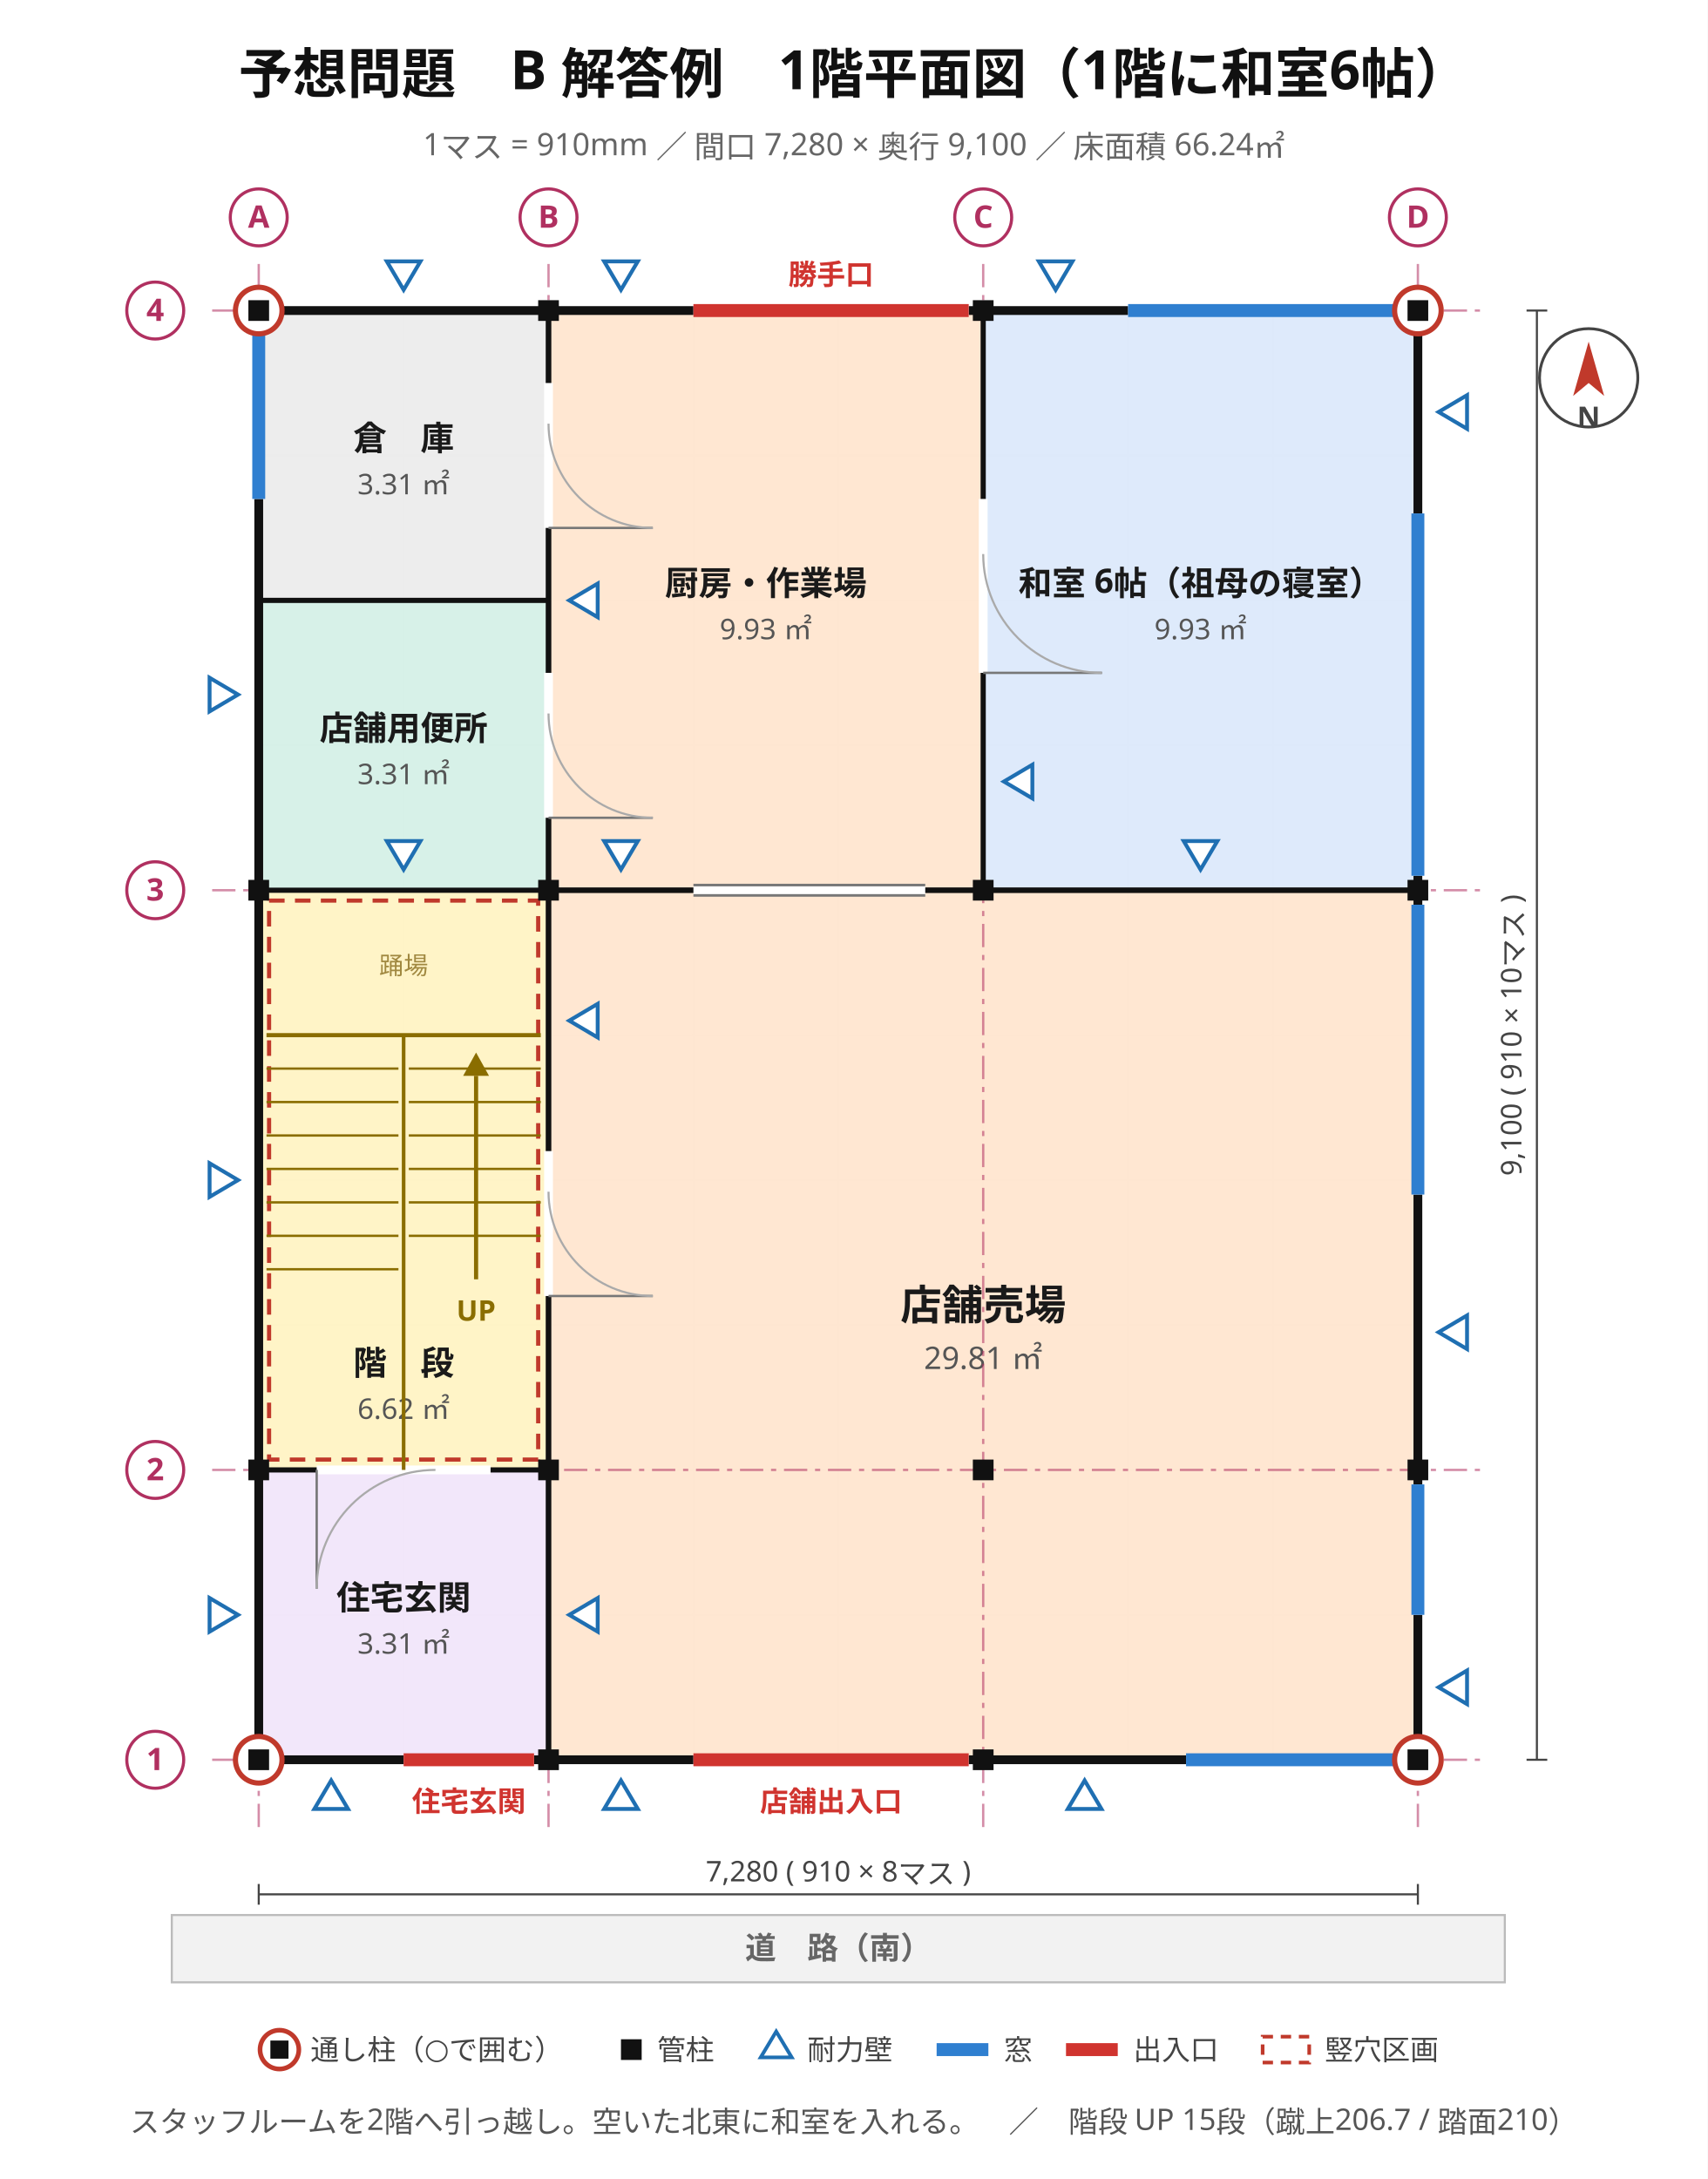
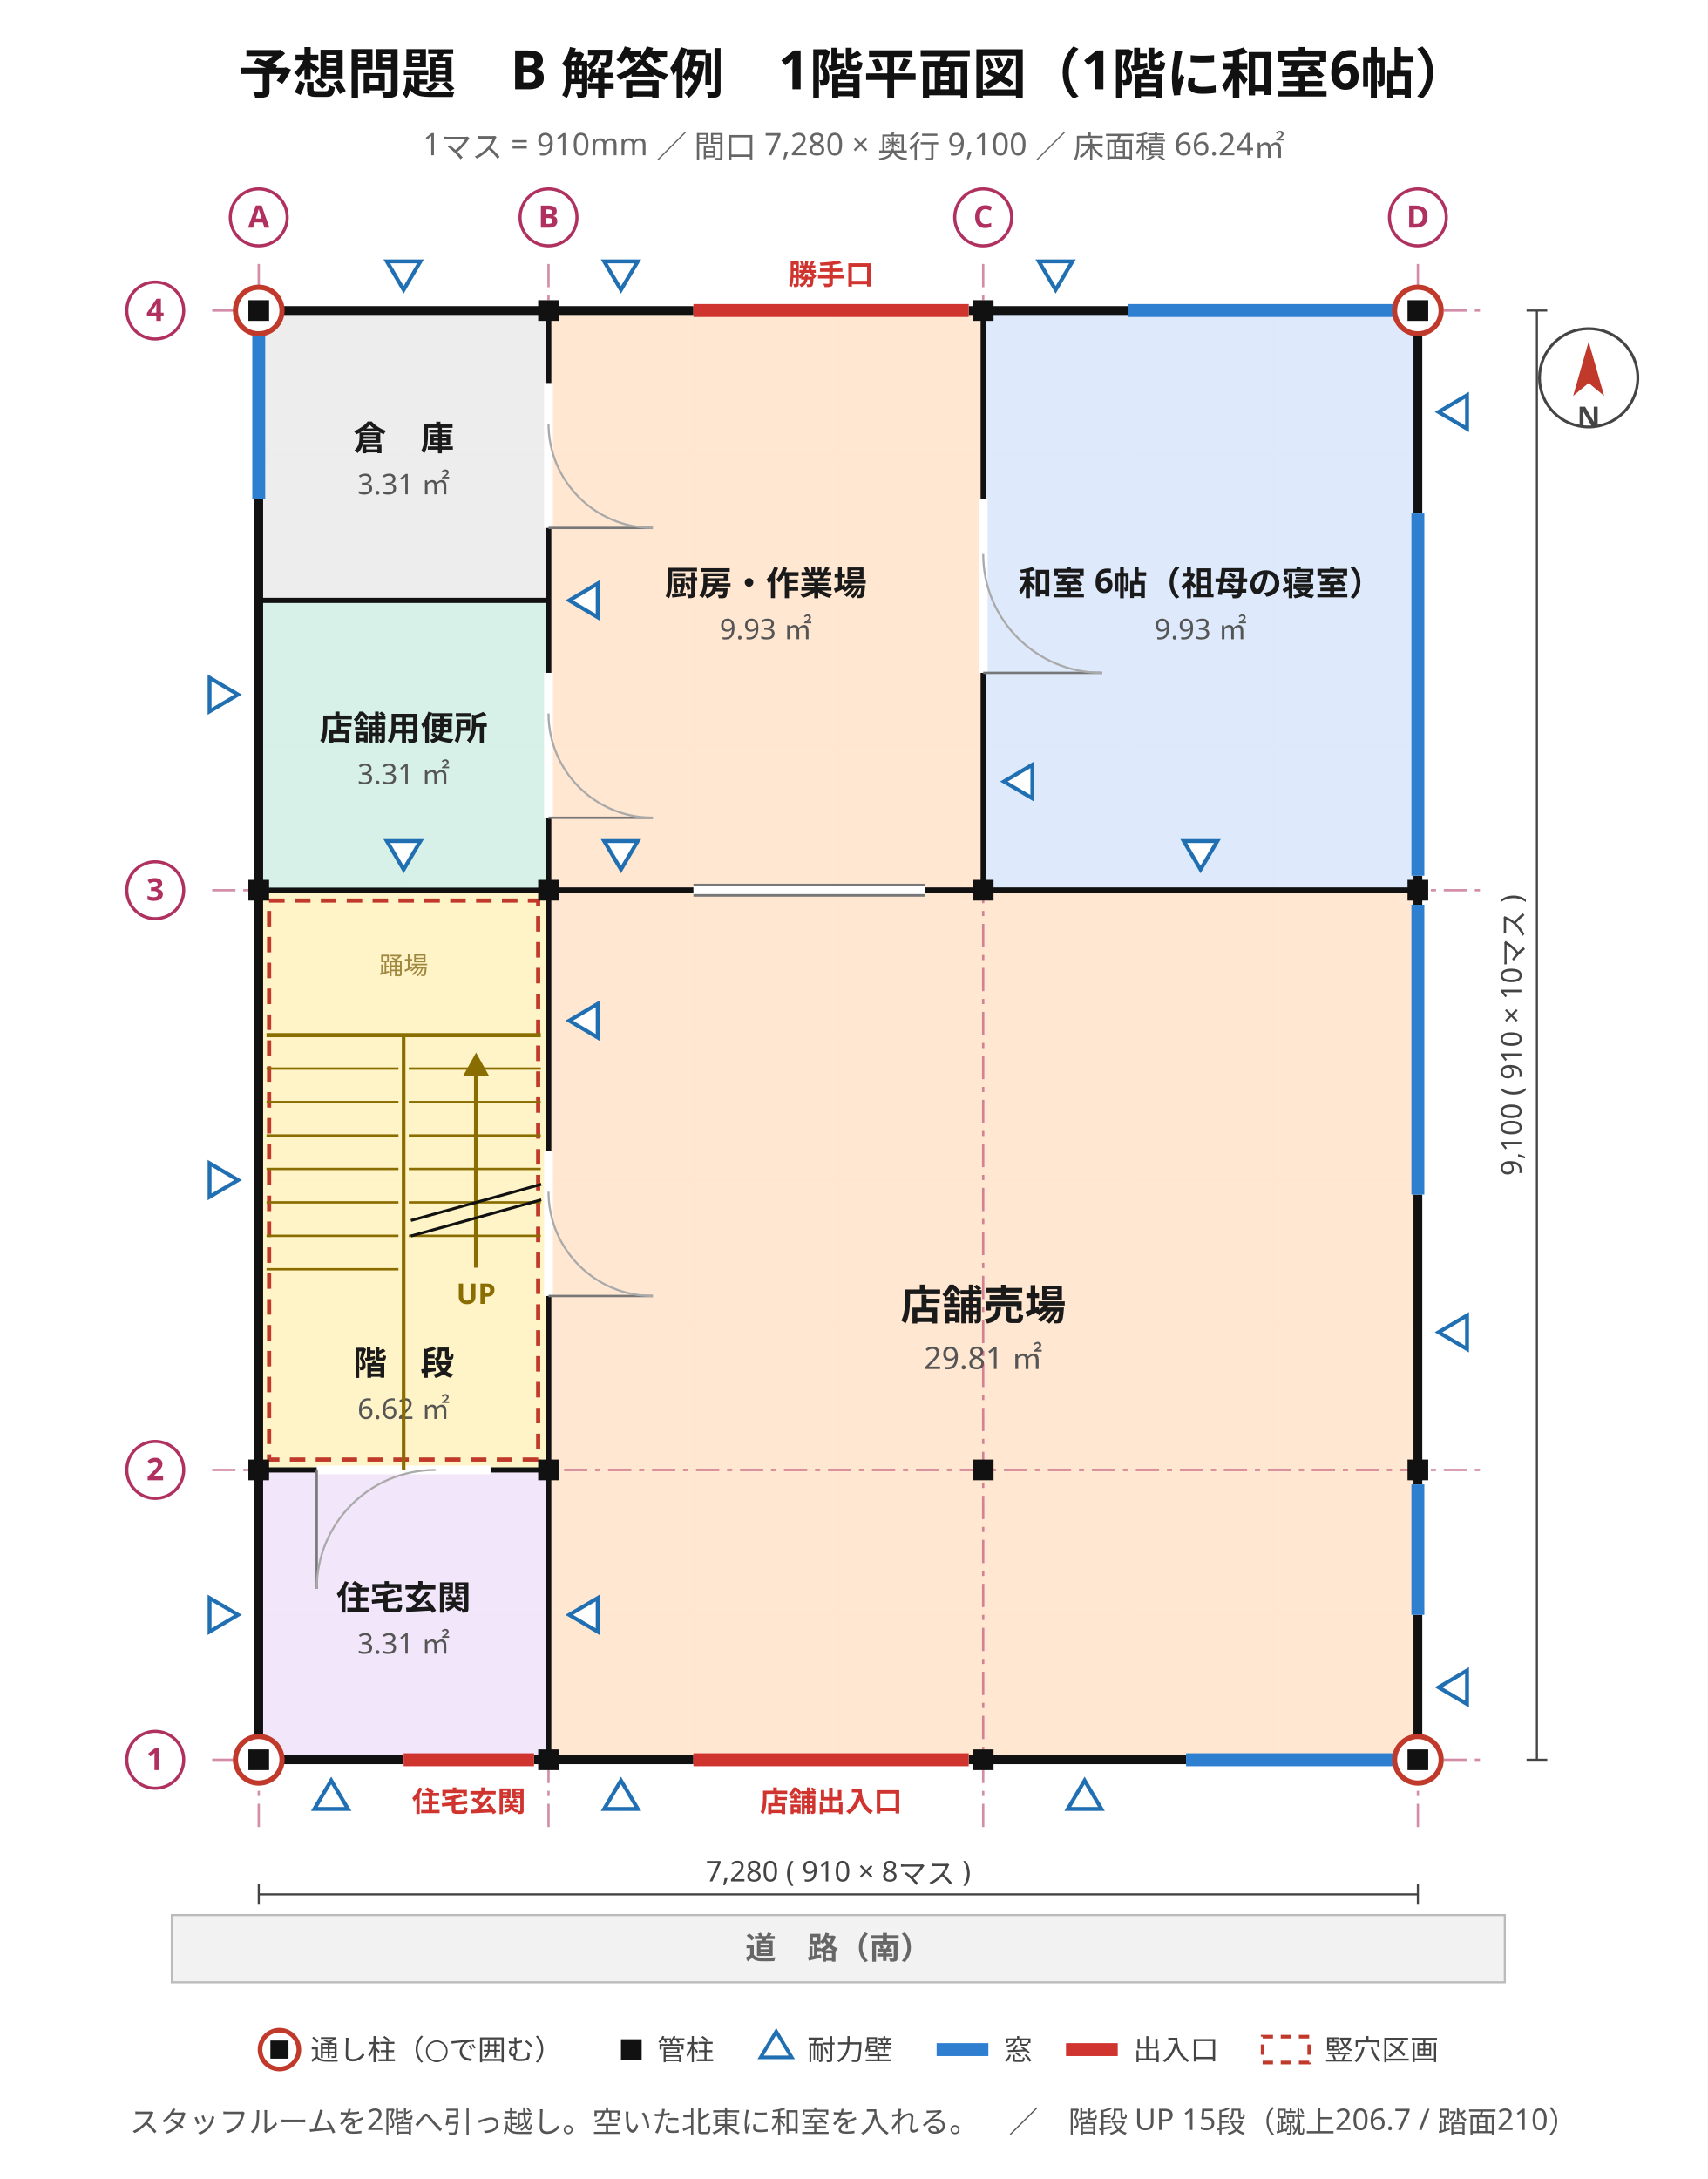
<svg xmlns="http://www.w3.org/2000/svg" viewBox="0 0 660 842" width="660" height="842" font-family="'Hiragino Sans','Hiragino Kaku Gothic ProN','Noto Sans JP','Yu Gothic',Meiryo,'IPAGothic',sans-serif">
  <rect width="660" height="842" fill="#ffffff" />
  <text x="330" y="36" font-size="21" text-anchor="middle" fill="#111" font-weight="700" font-family="'Hiragino Sans','Hiragino Kaku Gothic ProN','Noto Sans JP','Yu Gothic',Meiryo,'IPAGothic',sans-serif">予想問題　B 解答例　1階平面図（1階に和室6帖）</text>
  <text x="330" y="60" font-size="12" text-anchor="middle" fill="#666" font-weight="400" font-family="'Hiragino Sans','Hiragino Kaku Gothic ProN','Noto Sans JP','Yu Gothic',Meiryo,'IPAGothic',sans-serif">1マス = 910mm ／ 間口 7,280 × 奥行 9,100 ／ 床面積 66.24㎡</text>
  <line x1="100" y1="120" x2="100" y2="680" stroke="#e8e8e8" stroke-width="0.7" />
  <line x1="156" y1="120" x2="156" y2="680" stroke="#e8e8e8" stroke-width="0.7" />
  <line x1="212" y1="120" x2="212" y2="680" stroke="#e8e8e8" stroke-width="0.7" />
  <line x1="268" y1="120" x2="268" y2="680" stroke="#e8e8e8" stroke-width="0.7" />
  <line x1="324" y1="120" x2="324" y2="680" stroke="#e8e8e8" stroke-width="0.7" />
  <line x1="380" y1="120" x2="380" y2="680" stroke="#e8e8e8" stroke-width="0.7" />
  <line x1="436" y1="120" x2="436" y2="680" stroke="#e8e8e8" stroke-width="0.7" />
  <line x1="492" y1="120" x2="492" y2="680" stroke="#e8e8e8" stroke-width="0.7" />
  <line x1="548" y1="120" x2="548" y2="680" stroke="#e8e8e8" stroke-width="0.7" />
  <line x1="100" y1="680" x2="548" y2="680" stroke="#e8e8e8" stroke-width="0.7" />
  <line x1="100" y1="624" x2="548" y2="624" stroke="#e8e8e8" stroke-width="0.7" />
  <line x1="100" y1="568" x2="548" y2="568" stroke="#e8e8e8" stroke-width="0.7" />
  <line x1="100" y1="512" x2="548" y2="512" stroke="#e8e8e8" stroke-width="0.7" />
  <line x1="100" y1="456" x2="548" y2="456" stroke="#e8e8e8" stroke-width="0.7" />
  <line x1="100" y1="400" x2="548" y2="400" stroke="#e8e8e8" stroke-width="0.7" />
  <line x1="100" y1="344" x2="548" y2="344" stroke="#e8e8e8" stroke-width="0.7" />
  <line x1="100" y1="288" x2="548" y2="288" stroke="#e8e8e8" stroke-width="0.7" />
  <line x1="100" y1="232" x2="548" y2="232" stroke="#e8e8e8" stroke-width="0.7" />
  <line x1="100" y1="176" x2="548" y2="176" stroke="#e8e8e8" stroke-width="0.7" />
  <line x1="100" y1="120" x2="548" y2="120" stroke="#e8e8e8" stroke-width="0.7" />
  <rect x="100" y="568" width="112" height="112" fill="#f1e6fa" stroke="#8b62b5" stroke-width="1.2" opacity="0.95" />
  <text x="156" y="622" font-size="13" text-anchor="middle" fill="#1a1a1a" font-weight="700" font-family="'Hiragino Sans','Hiragino Kaku Gothic ProN','Noto Sans JP','Yu Gothic',Meiryo,'IPAGothic',sans-serif">住宅玄関</text>
  <text x="156" y="639" font-size="11" text-anchor="middle" fill="#555" font-weight="400" font-family="'Hiragino Sans','Hiragino Kaku Gothic ProN','Noto Sans JP','Yu Gothic',Meiryo,'IPAGothic',sans-serif">3.31 ㎡</text>
  <rect x="100" y="344" width="112" height="224" fill="#fff3c4" stroke="#bb9508" stroke-width="1.2" opacity="0.95" />
  <text x="156" y="531.28" font-size="13" text-anchor="middle" fill="#1a1a1a" font-weight="700" font-family="'Hiragino Sans','Hiragino Kaku Gothic ProN','Noto Sans JP','Yu Gothic',Meiryo,'IPAGothic',sans-serif">階　段</text>
  <text x="156" y="548.28" font-size="11" text-anchor="middle" fill="#555" font-weight="400" font-family="'Hiragino Sans','Hiragino Kaku Gothic ProN','Noto Sans JP','Yu Gothic',Meiryo,'IPAGothic',sans-serif">6.62 ㎡</text>
  <rect x="100" y="232" width="112" height="112" fill="#d5f0e7" stroke="#2f9077" stroke-width="1.2" opacity="0.95" />
  <text x="156" y="286" font-size="13" text-anchor="middle" fill="#1a1a1a" font-weight="700" font-family="'Hiragino Sans','Hiragino Kaku Gothic ProN','Noto Sans JP','Yu Gothic',Meiryo,'IPAGothic',sans-serif">店舗用便所</text>
  <text x="156" y="303" font-size="11" text-anchor="middle" fill="#555" font-weight="400" font-family="'Hiragino Sans','Hiragino Kaku Gothic ProN','Noto Sans JP','Yu Gothic',Meiryo,'IPAGothic',sans-serif">3.31 ㎡</text>
  <rect x="100" y="120" width="112" height="112" fill="#ececec" stroke="#8a8a8a" stroke-width="1.2" opacity="0.95" />
  <text x="156" y="174" font-size="13" text-anchor="middle" fill="#1a1a1a" font-weight="700" font-family="'Hiragino Sans','Hiragino Kaku Gothic ProN','Noto Sans JP','Yu Gothic',Meiryo,'IPAGothic',sans-serif">倉　庫</text>
  <text x="156" y="191" font-size="11" text-anchor="middle" fill="#555" font-weight="400" font-family="'Hiragino Sans','Hiragino Kaku Gothic ProN','Noto Sans JP','Yu Gothic',Meiryo,'IPAGothic',sans-serif">3.31 ㎡</text>
  <rect x="212" y="344" width="336" height="336" fill="#ffe6d0" stroke="#c9762f" stroke-width="1.2" opacity="0.95" />
  <text x="380" y="510" font-size="16" text-anchor="middle" fill="#1a1a1a" font-weight="700" font-family="'Hiragino Sans','Hiragino Kaku Gothic ProN','Noto Sans JP','Yu Gothic',Meiryo,'IPAGothic',sans-serif">店舗売場</text>
  <text x="380" y="529" font-size="12" text-anchor="middle" fill="#555" font-weight="400" font-family="'Hiragino Sans','Hiragino Kaku Gothic ProN','Noto Sans JP','Yu Gothic',Meiryo,'IPAGothic',sans-serif">29.81 ㎡</text>
  <rect x="212" y="120" width="168" height="224" fill="#ffe6d0" stroke="#c9762f" stroke-width="1.2" opacity="0.95" />
  <text x="296" y="230" font-size="13" text-anchor="middle" fill="#1a1a1a" font-weight="700" font-family="'Hiragino Sans','Hiragino Kaku Gothic ProN','Noto Sans JP','Yu Gothic',Meiryo,'IPAGothic',sans-serif">厨房・作業場</text>
  <text x="296" y="247" font-size="11" text-anchor="middle" fill="#555" font-weight="400" font-family="'Hiragino Sans','Hiragino Kaku Gothic ProN','Noto Sans JP','Yu Gothic',Meiryo,'IPAGothic',sans-serif">9.93 ㎡</text>
  <rect x="380" y="120" width="168" height="224" fill="#dce9fb" stroke="#4a76b8" stroke-width="1.2" opacity="0.95" />
  <text x="464" y="230" font-size="13" text-anchor="middle" fill="#1a1a1a" font-weight="700" font-family="'Hiragino Sans','Hiragino Kaku Gothic ProN','Noto Sans JP','Yu Gothic',Meiryo,'IPAGothic',sans-serif">和室 6帖（祖母の寝室）</text>
  <text x="464" y="247" font-size="11" text-anchor="middle" fill="#555" font-weight="400" font-family="'Hiragino Sans','Hiragino Kaku Gothic ProN','Noto Sans JP','Yu Gothic',Meiryo,'IPAGothic',sans-serif">9.93 ㎡</text>
  <line x1="100" y1="102" x2="100" y2="706" stroke="#b03060" stroke-width="0.9" stroke-dasharray="9 3 2 3" opacity="0.55" />
  <line x1="212" y1="102" x2="212" y2="706" stroke="#b03060" stroke-width="0.9" stroke-dasharray="9 3 2 3" opacity="0.55" />
  <line x1="380" y1="102" x2="380" y2="706" stroke="#b03060" stroke-width="0.9" stroke-dasharray="9 3 2 3" opacity="0.55" />
  <line x1="548" y1="102" x2="548" y2="706" stroke="#b03060" stroke-width="0.9" stroke-dasharray="9 3 2 3" opacity="0.55" />
  <line x1="82" y1="680" x2="574" y2="680" stroke="#b03060" stroke-width="0.9" stroke-dasharray="9 3 2 3" opacity="0.55" />
  <line x1="82" y1="568" x2="574" y2="568" stroke="#b03060" stroke-width="0.9" stroke-dasharray="9 3 2 3" opacity="0.55" />
  <line x1="82" y1="344" x2="574" y2="344" stroke="#b03060" stroke-width="0.9" stroke-dasharray="9 3 2 3" opacity="0.55" />
  <line x1="82" y1="120" x2="574" y2="120" stroke="#b03060" stroke-width="0.9" stroke-dasharray="9 3 2 3" opacity="0.55" />
  <rect x="100" y="120" width="448" height="560" stroke="#111" stroke-width="3.4" fill="none" />
  <line x1="268" y1="680" x2="374.4" y2="680" stroke="#ffffff" stroke-width="4.2" />
  <line x1="268" y1="680" x2="374.4" y2="680" stroke="#d0342f" stroke-width="5.0" />
  <text x="321.2" y="700" font-size="11" text-anchor="middle" fill="#d0342f" font-weight="700" font-family="'Hiragino Sans','Hiragino Kaku Gothic ProN','Noto Sans JP','Yu Gothic',Meiryo,'IPAGothic',sans-serif">店舗出入口</text>
  <line x1="156" y1="680" x2="206.4" y2="680" stroke="#ffffff" stroke-width="4.2" />
  <line x1="156" y1="680" x2="206.4" y2="680" stroke="#d0342f" stroke-width="5.0" />
  <text x="181.2" y="700" font-size="11" text-anchor="middle" fill="#d0342f" font-weight="700" font-family="'Hiragino Sans','Hiragino Kaku Gothic ProN','Noto Sans JP','Yu Gothic',Meiryo,'IPAGothic',sans-serif">住宅玄関</text>
  <line x1="458.4" y1="680" x2="542.4" y2="680" stroke="#ffffff" stroke-width="4.2" />
  <line x1="458.4" y1="680" x2="542.4" y2="680" stroke="#2f7fd0" stroke-width="5.0" />
  <line x1="548" y1="624" x2="548" y2="573.6" stroke="#ffffff" stroke-width="4.2" />
  <line x1="548" y1="624" x2="548" y2="573.6" stroke="#2f7fd0" stroke-width="5.0" />
  <line x1="548" y1="461.6" x2="548" y2="349.6" stroke="#ffffff" stroke-width="4.2" />
  <line x1="548" y1="461.6" x2="548" y2="349.6" stroke="#2f7fd0" stroke-width="5.0" />
  <line x1="548" y1="338.4" x2="548" y2="198.4" stroke="#ffffff" stroke-width="4.2" />
  <line x1="548" y1="338.4" x2="548" y2="198.4" stroke="#2f7fd0" stroke-width="5.0" />
  <line x1="268" y1="120" x2="374.4" y2="120" stroke="#ffffff" stroke-width="4.2" />
  <line x1="268" y1="120" x2="374.4" y2="120" stroke="#d0342f" stroke-width="5.0" />
  <text x="321.2" y="110" font-size="11" text-anchor="middle" fill="#d0342f" font-weight="700" font-family="'Hiragino Sans','Hiragino Kaku Gothic ProN','Noto Sans JP','Yu Gothic',Meiryo,'IPAGothic',sans-serif">勝手口</text>
  <line x1="436" y1="120" x2="542.4" y2="120" stroke="#ffffff" stroke-width="4.2" />
  <line x1="436" y1="120" x2="542.4" y2="120" stroke="#2f7fd0" stroke-width="5.0" />
  <line x1="100" y1="192.8" x2="100" y2="125.6" stroke="#ffffff" stroke-width="4.2" />
  <line x1="100" y1="192.8" x2="100" y2="125.6" stroke="#2f7fd0" stroke-width="5.0" />
+   <line x1="380" y1="344" x2="380" y2="120" stroke="#111" stroke-width="2.0" />
+   <line x1="380" y1="344" x2="548" y2="344" stroke="#111" stroke-width="2.0" />
+   <line x1="212" y1="680" x2="212" y2="344" stroke="#111" stroke-width="2.0" />
+   <line x1="100" y1="344" x2="212" y2="344" stroke="#111" stroke-width="2.0" />
+   <line x1="212" y1="344" x2="212" y2="120" stroke="#111" stroke-width="2.0" />
+   <line x1="212" y1="232" x2="212" y2="120" stroke="#111" stroke-width="2.0" />
+   <line x1="212" y1="344" x2="380" y2="344" stroke="#111" stroke-width="2.0" />
+   <line x1="212" y1="344" x2="548" y2="344" stroke="#111" stroke-width="2.0" />
+   <line x1="212" y1="568" x2="212" y2="344" stroke="#111" stroke-width="2.0" />
+   <line x1="212" y1="680" x2="212" y2="568" stroke="#111" stroke-width="2.0" />
+   <line x1="100" y1="232" x2="212" y2="232" stroke="#111" stroke-width="2.0" />
  <line x1="100" y1="568" x2="212" y2="568" stroke="#111" stroke-width="2.0" />
  <line x1="212" y1="344" x2="212" y2="232" stroke="#111" stroke-width="2.0" />
-   <line x1="380" y1="344" x2="380" y2="120" stroke="#111" stroke-width="2.0" />
-   <line x1="380" y1="344" x2="548" y2="344" stroke="#111" stroke-width="2.0" />
-   <line x1="212" y1="344" x2="212" y2="120" stroke="#111" stroke-width="2.0" />
-   <line x1="212" y1="232" x2="212" y2="120" stroke="#111" stroke-width="2.0" />
-   <line x1="212" y1="680" x2="212" y2="344" stroke="#111" stroke-width="2.0" />
-   <line x1="212" y1="568" x2="212" y2="344" stroke="#111" stroke-width="2.0" />
-   <line x1="100" y1="344" x2="212" y2="344" stroke="#111" stroke-width="2.0" />
-   <line x1="100" y1="232" x2="212" y2="232" stroke="#111" stroke-width="2.0" />
-   <line x1="212" y1="344" x2="380" y2="344" stroke="#111" stroke-width="2.0" />
-   <line x1="212" y1="680" x2="212" y2="568" stroke="#111" stroke-width="2.0" />
-   <line x1="212" y1="344" x2="548" y2="344" stroke="#111" stroke-width="2.0" />
  <line x1="122.4" y1="568" x2="189.6" y2="568" stroke="#ffffff" stroke-width="3.4" />
  <line x1="122.4" y1="568" x2="122.4" y2="613.92" stroke="#777" stroke-width="0.9" />
  <path d="M 122.4 613.9 A 45.9 45.9 0 0 1 168.3 568.0" stroke="#aaa" stroke-width="0.8" fill="none" />
  <line x1="212" y1="500.8" x2="212" y2="444.8" stroke="#ffffff" stroke-width="3.4" />
  <line x1="212" y1="500.8" x2="252.32" y2="500.8" stroke="#777" stroke-width="0.9" />
  <path d="M 252.3 500.8 A 40.3 40.3 0 0 1 212.0 460.5" stroke="#aaa" stroke-width="0.8" fill="none" />
  <line x1="268" y1="344" x2="357.6" y2="344" stroke="#ffffff" stroke-width="3.4" />
  <line x1="268" y1="342" x2="357.6" y2="342" stroke="#777" stroke-width="1.0" />
  <line x1="268" y1="346" x2="357.6" y2="346" stroke="#777" stroke-width="1.0" />
  <line x1="212" y1="316" x2="212" y2="260" stroke="#ffffff" stroke-width="3.4" />
  <line x1="212" y1="316" x2="252.32" y2="316" stroke="#777" stroke-width="0.9" />
  <path d="M 252.3 316.0 A 40.3 40.3 0 0 1 212.0 275.7" stroke="#aaa" stroke-width="0.8" fill="none" />
  <line x1="212" y1="204" x2="212" y2="148" stroke="#ffffff" stroke-width="3.4" />
  <line x1="212" y1="204" x2="252.32" y2="204" stroke="#777" stroke-width="0.9" />
  <path d="M 252.3 204.0 A 40.3 40.3 0 0 1 212.0 163.7" stroke="#aaa" stroke-width="0.8" fill="none" />
  <line x1="380" y1="260" x2="380" y2="192.8" stroke="#ffffff" stroke-width="3.4" />
  <line x1="380" y1="260" x2="425.92" y2="260" stroke="#777" stroke-width="0.9" />
  <path d="M 425.9 260.0 A 45.9 45.9 0 0 1 380.0 214.1" stroke="#aaa" stroke-width="0.8" fill="none" />
  <rect x="104" y="348" width="104" height="216" fill="none" stroke="#c0392b" stroke-width="1.6" stroke-dasharray="6 4" />
  <line x1="103" y1="400" x2="209" y2="400" stroke="#8a6d00" stroke-width="1.6" />
  <line x1="156" y1="568" x2="156" y2="400" stroke="#8a6d00" stroke-width="1.4" />
  <line x1="158" y1="412.92" x2="209" y2="412.92" stroke="#8a6d00" stroke-width="0.9" />
  <line x1="158" y1="425.85" x2="209" y2="425.85" stroke="#8a6d00" stroke-width="0.9" />
  <line x1="158" y1="438.77" x2="209" y2="438.77" stroke="#8a6d00" stroke-width="0.9" />
  <line x1="158" y1="451.69" x2="209" y2="451.69" stroke="#8a6d00" stroke-width="0.9" />
  <line x1="158" y1="464.62" x2="209" y2="464.62" stroke="#8a6d00" stroke-width="0.9" />
  <line x1="158" y1="477.54" x2="209" y2="477.54" stroke="#8a6d00" stroke-width="0.9" />
  <line x1="103" y1="412.92" x2="154" y2="412.92" stroke="#8a6d00" stroke-width="0.9" />
  <line x1="103" y1="425.85" x2="154" y2="425.85" stroke="#8a6d00" stroke-width="0.9" />
  <line x1="103" y1="438.77" x2="154" y2="438.77" stroke="#8a6d00" stroke-width="0.9" />
  <line x1="103" y1="451.69" x2="154" y2="451.69" stroke="#8a6d00" stroke-width="0.9" />
  <line x1="103" y1="464.62" x2="154" y2="464.62" stroke="#8a6d00" stroke-width="0.9" />
  <line x1="103" y1="477.54" x2="154" y2="477.54" stroke="#8a6d00" stroke-width="0.9" />
  <line x1="103" y1="490.46" x2="154" y2="490.46" stroke="#8a6d00" stroke-width="0.9" />
-   <line x1="184" y1="494.34" x2="184" y2="415.72" stroke="#8a6d00" stroke-width="1.6" />
+   <line x1="184" y1="489.86" x2="184" y2="415.72" stroke="#8a6d00" stroke-width="1.6" />
  <polygon points="184,406.72 179,415.72 189,415.72" fill="#8a6d00" />
-   <text x="184" y="510.34" font-size="11" text-anchor="middle" fill="#8a6d00" font-weight="700" font-family="'Hiragino Sans','Hiragino Kaku Gothic ProN','Noto Sans JP','Yu Gothic',Meiryo,'IPAGothic',sans-serif">UP</text>
+   <text x="184" y="503.86" font-size="11" text-anchor="middle" fill="#8a6d00" font-weight="700" font-family="'Hiragino Sans','Hiragino Kaku Gothic ProN','Noto Sans JP','Yu Gothic',Meiryo,'IPAGothic',sans-serif">UP</text>
+   <line x1="158.8" y1="471.62" x2="209.2" y2="457.62" stroke="#111" stroke-width="1.1" />
+   <line x1="158.8" y1="477.62" x2="209.2" y2="463.62" stroke="#111" stroke-width="1.1" />
  <text x="156" y="376.48" font-size="9.5" text-anchor="middle" fill="#a08840" font-weight="400" font-family="'Hiragino Sans','Hiragino Kaku Gothic ProN','Noto Sans JP','Yu Gothic',Meiryo,'IPAGothic',sans-serif">踊場</text>
  <polygon points="92,624 81,617.5 81,630.5" fill="#ffffff" stroke="#1f6fb2" stroke-width="1.5" />
  <polygon points="92,456 81,449.5 81,462.5" fill="#ffffff" stroke="#1f6fb2" stroke-width="1.5" />
  <polygon points="92,268.4 81,261.9 81,274.9" fill="#ffffff" stroke="#1f6fb2" stroke-width="1.5" />
  <polygon points="220,624 231,617.5 231,630.5" fill="#ffffff" stroke="#1f6fb2" stroke-width="1.5" />
  <polygon points="220,394.4 231,387.9 231,400.9" fill="#ffffff" stroke="#1f6fb2" stroke-width="1.5" />
  <polygon points="220,232 231,225.5 231,238.5" fill="#ffffff" stroke="#1f6fb2" stroke-width="1.5" />
  <polygon points="388,302 399,295.5 399,308.5" fill="#ffffff" stroke="#1f6fb2" stroke-width="1.5" />
  <polygon points="556,652 567,645.5 567,658.5" fill="#ffffff" stroke="#1f6fb2" stroke-width="1.5" />
  <polygon points="556,514.8 567,508.3 567,521.3" fill="#ffffff" stroke="#1f6fb2" stroke-width="1.5" />
  <polygon points="556,159.2 567,152.7 567,165.7" fill="#ffffff" stroke="#1f6fb2" stroke-width="1.5" />
  <polygon points="128,688 121.5,699 134.5,699" fill="#ffffff" stroke="#1f6fb2" stroke-width="1.5" />
  <polygon points="240,688 233.5,699 246.5,699" fill="#ffffff" stroke="#1f6fb2" stroke-width="1.5" />
  <polygon points="419.2,688 412.7,699 425.7,699" fill="#ffffff" stroke="#1f6fb2" stroke-width="1.5" />
  <polygon points="156,336 149.5,325 162.5,325" fill="#ffffff" stroke="#1f6fb2" stroke-width="1.5" />
  <polygon points="240,336 233.5,325 246.5,325" fill="#ffffff" stroke="#1f6fb2" stroke-width="1.5" />
  <polygon points="464,336 457.5,325 470.5,325" fill="#ffffff" stroke="#1f6fb2" stroke-width="1.5" />
  <polygon points="156,112 149.5,101 162.5,101" fill="#ffffff" stroke="#1f6fb2" stroke-width="1.5" />
  <polygon points="240,112 233.5,101 246.5,101" fill="#ffffff" stroke="#1f6fb2" stroke-width="1.5" />
  <polygon points="408,112 401.5,101 414.5,101" fill="#ffffff" stroke="#1f6fb2" stroke-width="1.5" />
  <rect x="208" y="676" width="8" height="8" fill="#111" />
  <rect x="376" y="676" width="8" height="8" fill="#111" />
  <rect x="96" y="564" width="8" height="8" fill="#111" />
  <rect x="544" y="564" width="8" height="8" fill="#111" />
  <rect x="96" y="340" width="8" height="8" fill="#111" />
  <rect x="544" y="340" width="8" height="8" fill="#111" />
  <rect x="208" y="116" width="8" height="8" fill="#111" />
  <rect x="376" y="116" width="8" height="8" fill="#111" />
  <rect x="208" y="564" width="8" height="8" fill="#111" />
  <rect x="376" y="564" width="8" height="8" fill="#111" />
  <rect x="208" y="340" width="8" height="8" fill="#111" />
  <rect x="376" y="340" width="8" height="8" fill="#111" />
  <circle cx="100" cy="680" r="9" fill="#ffffff" stroke="#c0392b" stroke-width="2.0" />
  <rect x="96" y="676" width="8" height="8" fill="#111" />
  <circle cx="548" cy="680" r="9" fill="#ffffff" stroke="#c0392b" stroke-width="2.0" />
  <rect x="544" y="676" width="8" height="8" fill="#111" />
  <circle cx="100" cy="120" r="9" fill="#ffffff" stroke="#c0392b" stroke-width="2.0" />
  <rect x="96" y="116" width="8" height="8" fill="#111" />
  <circle cx="548" cy="120" r="9" fill="#ffffff" stroke="#c0392b" stroke-width="2.0" />
  <rect x="544" y="116" width="8" height="8" fill="#111" />
  <circle cx="100" cy="84" r="11" fill="#ffffff" stroke="#b03060" stroke-width="1.2" />
  <text x="100" y="88" font-size="12" text-anchor="middle" fill="#b03060" font-weight="700" font-family="'Hiragino Sans','Hiragino Kaku Gothic ProN','Noto Sans JP','Yu Gothic',Meiryo,'IPAGothic',sans-serif">A</text>
  <circle cx="212" cy="84" r="11" fill="#ffffff" stroke="#b03060" stroke-width="1.2" />
  <text x="212" y="88" font-size="12" text-anchor="middle" fill="#b03060" font-weight="700" font-family="'Hiragino Sans','Hiragino Kaku Gothic ProN','Noto Sans JP','Yu Gothic',Meiryo,'IPAGothic',sans-serif">B</text>
  <circle cx="380" cy="84" r="11" fill="#ffffff" stroke="#b03060" stroke-width="1.2" />
  <text x="380" y="88" font-size="12" text-anchor="middle" fill="#b03060" font-weight="700" font-family="'Hiragino Sans','Hiragino Kaku Gothic ProN','Noto Sans JP','Yu Gothic',Meiryo,'IPAGothic',sans-serif">C</text>
  <circle cx="548" cy="84" r="11" fill="#ffffff" stroke="#b03060" stroke-width="1.2" />
  <text x="548" y="88" font-size="12" text-anchor="middle" fill="#b03060" font-weight="700" font-family="'Hiragino Sans','Hiragino Kaku Gothic ProN','Noto Sans JP','Yu Gothic',Meiryo,'IPAGothic',sans-serif">D</text>
  <circle cx="60" cy="680" r="11" fill="#ffffff" stroke="#b03060" stroke-width="1.2" />
  <text x="60" y="684" font-size="12" text-anchor="middle" fill="#b03060" font-weight="700" font-family="'Hiragino Sans','Hiragino Kaku Gothic ProN','Noto Sans JP','Yu Gothic',Meiryo,'IPAGothic',sans-serif">1</text>
  <circle cx="60" cy="568" r="11" fill="#ffffff" stroke="#b03060" stroke-width="1.2" />
  <text x="60" y="572" font-size="12" text-anchor="middle" fill="#b03060" font-weight="700" font-family="'Hiragino Sans','Hiragino Kaku Gothic ProN','Noto Sans JP','Yu Gothic',Meiryo,'IPAGothic',sans-serif">2</text>
  <circle cx="60" cy="344" r="11" fill="#ffffff" stroke="#b03060" stroke-width="1.2" />
  <text x="60" y="348" font-size="12" text-anchor="middle" fill="#b03060" font-weight="700" font-family="'Hiragino Sans','Hiragino Kaku Gothic ProN','Noto Sans JP','Yu Gothic',Meiryo,'IPAGothic',sans-serif">3</text>
  <circle cx="60" cy="120" r="11" fill="#ffffff" stroke="#b03060" stroke-width="1.2" />
  <text x="60" y="124" font-size="12" text-anchor="middle" fill="#b03060" font-weight="700" font-family="'Hiragino Sans','Hiragino Kaku Gothic ProN','Noto Sans JP','Yu Gothic',Meiryo,'IPAGothic',sans-serif">4</text>
  <line x1="100" y1="732" x2="548" y2="732" stroke="#444" stroke-width="0.8" />
  <line x1="100" y1="728" x2="100" y2="736" stroke="#444" stroke-width="0.8" />
  <line x1="548" y1="728" x2="548" y2="736" stroke="#444" stroke-width="0.8" />
  <text x="324" y="727" font-size="11" text-anchor="middle" fill="#444" font-weight="400" font-family="'Hiragino Sans','Hiragino Kaku Gothic ProN','Noto Sans JP','Yu Gothic',Meiryo,'IPAGothic',sans-serif">7,280  ( 910 × 8マス )</text>
  <line x1="594" y1="680" x2="594" y2="120" stroke="#444" stroke-width="0.8" />
  <line x1="590" y1="680" x2="598" y2="680" stroke="#444" stroke-width="0.8" />
  <line x1="590" y1="120" x2="598" y2="120" stroke="#444" stroke-width="0.8" />
  <g transform="translate(588,400) rotate(-90)">
    <text x="0" y="0" font-size="11" text-anchor="middle" fill="#444" font-weight="400" font-family="'Hiragino Sans','Hiragino Kaku Gothic ProN','Noto Sans JP','Yu Gothic',Meiryo,'IPAGothic',sans-serif">9,100  ( 910 × 10マス )</text>
  </g>
  <circle cx="614" cy="146" r="19" fill="#ffffff" stroke="#444" stroke-width="1.1" />
  <polygon points="614,132 608,153 614,148 620,153" fill="#c0392b" />
  <text x="614" y="165" font-size="11" text-anchor="middle" fill="#444" font-weight="700" font-family="'Hiragino Sans','Hiragino Kaku Gothic ProN','Noto Sans JP','Yu Gothic',Meiryo,'IPAGothic',sans-serif">N</text>
  <rect x="66.4" y="740" width="515.2" height="26" fill="#f2f2f2" stroke="#bbb" stroke-width="0.8" />
  <text x="324" y="757" font-size="12" text-anchor="middle" fill="#666" font-weight="700" font-family="'Hiragino Sans','Hiragino Kaku Gothic ProN','Noto Sans JP','Yu Gothic',Meiryo,'IPAGothic',sans-serif">道　路（南）</text>
  <circle cx="108" cy="792" r="7.5" fill="#ffffff" stroke="#c0392b" stroke-width="1.8" />
  <rect x="104.5" y="788.5" width="7" height="7" fill="#111" />
  <text x="120" y="796" font-size="11" text-anchor="start" fill="#444" font-weight="400" font-family="'Hiragino Sans','Hiragino Kaku Gothic ProN','Noto Sans JP','Yu Gothic',Meiryo,'IPAGothic',sans-serif">通し柱（○で囲む）</text>
  <rect x="240" y="788" width="8" height="8" fill="#111" />
  <text x="254" y="796" font-size="11" text-anchor="start" fill="#444" font-weight="400" font-family="'Hiragino Sans','Hiragino Kaku Gothic ProN','Noto Sans JP','Yu Gothic',Meiryo,'IPAGothic',sans-serif">管柱</text>
  <polygon points="300,785 294,795 306,795" fill="#fff" stroke="#1f6fb2" stroke-width="1.4" />
  <text x="312" y="796" font-size="11" text-anchor="start" fill="#444" font-weight="400" font-family="'Hiragino Sans','Hiragino Kaku Gothic ProN','Noto Sans JP','Yu Gothic',Meiryo,'IPAGothic',sans-serif">耐力壁</text>
  <line x1="362" y1="792" x2="382" y2="792" stroke="#2f7fd0" stroke-width="5" />
  <text x="388" y="796" font-size="11" text-anchor="start" fill="#444" font-weight="400" font-family="'Hiragino Sans','Hiragino Kaku Gothic ProN','Noto Sans JP','Yu Gothic',Meiryo,'IPAGothic',sans-serif">窓</text>
  <line x1="412" y1="792" x2="432" y2="792" stroke="#d0342f" stroke-width="5" />
  <text x="438" y="796" font-size="11" text-anchor="start" fill="#444" font-weight="400" font-family="'Hiragino Sans','Hiragino Kaku Gothic ProN','Noto Sans JP','Yu Gothic',Meiryo,'IPAGothic',sans-serif">出入口</text>
  <rect x="488" y="787" width="18" height="10" fill="none" stroke="#c0392b" stroke-width="1.4" stroke-dasharray="4 3" />
  <text x="512" y="796" font-size="11" text-anchor="start" fill="#444" font-weight="400" font-family="'Hiragino Sans','Hiragino Kaku Gothic ProN','Noto Sans JP','Yu Gothic',Meiryo,'IPAGothic',sans-serif">竪穴区画</text>
  <text x="330" y="824" font-size="11.5" text-anchor="middle" fill="#555" font-weight="400" font-family="'Hiragino Sans','Hiragino Kaku Gothic ProN','Noto Sans JP','Yu Gothic',Meiryo,'IPAGothic',sans-serif">スタッフルームを2階へ引っ越し。空いた北東に和室を入れる。　／　階段 UP 15段（蹴上206.7 / 踏面210）</text>
</svg>
